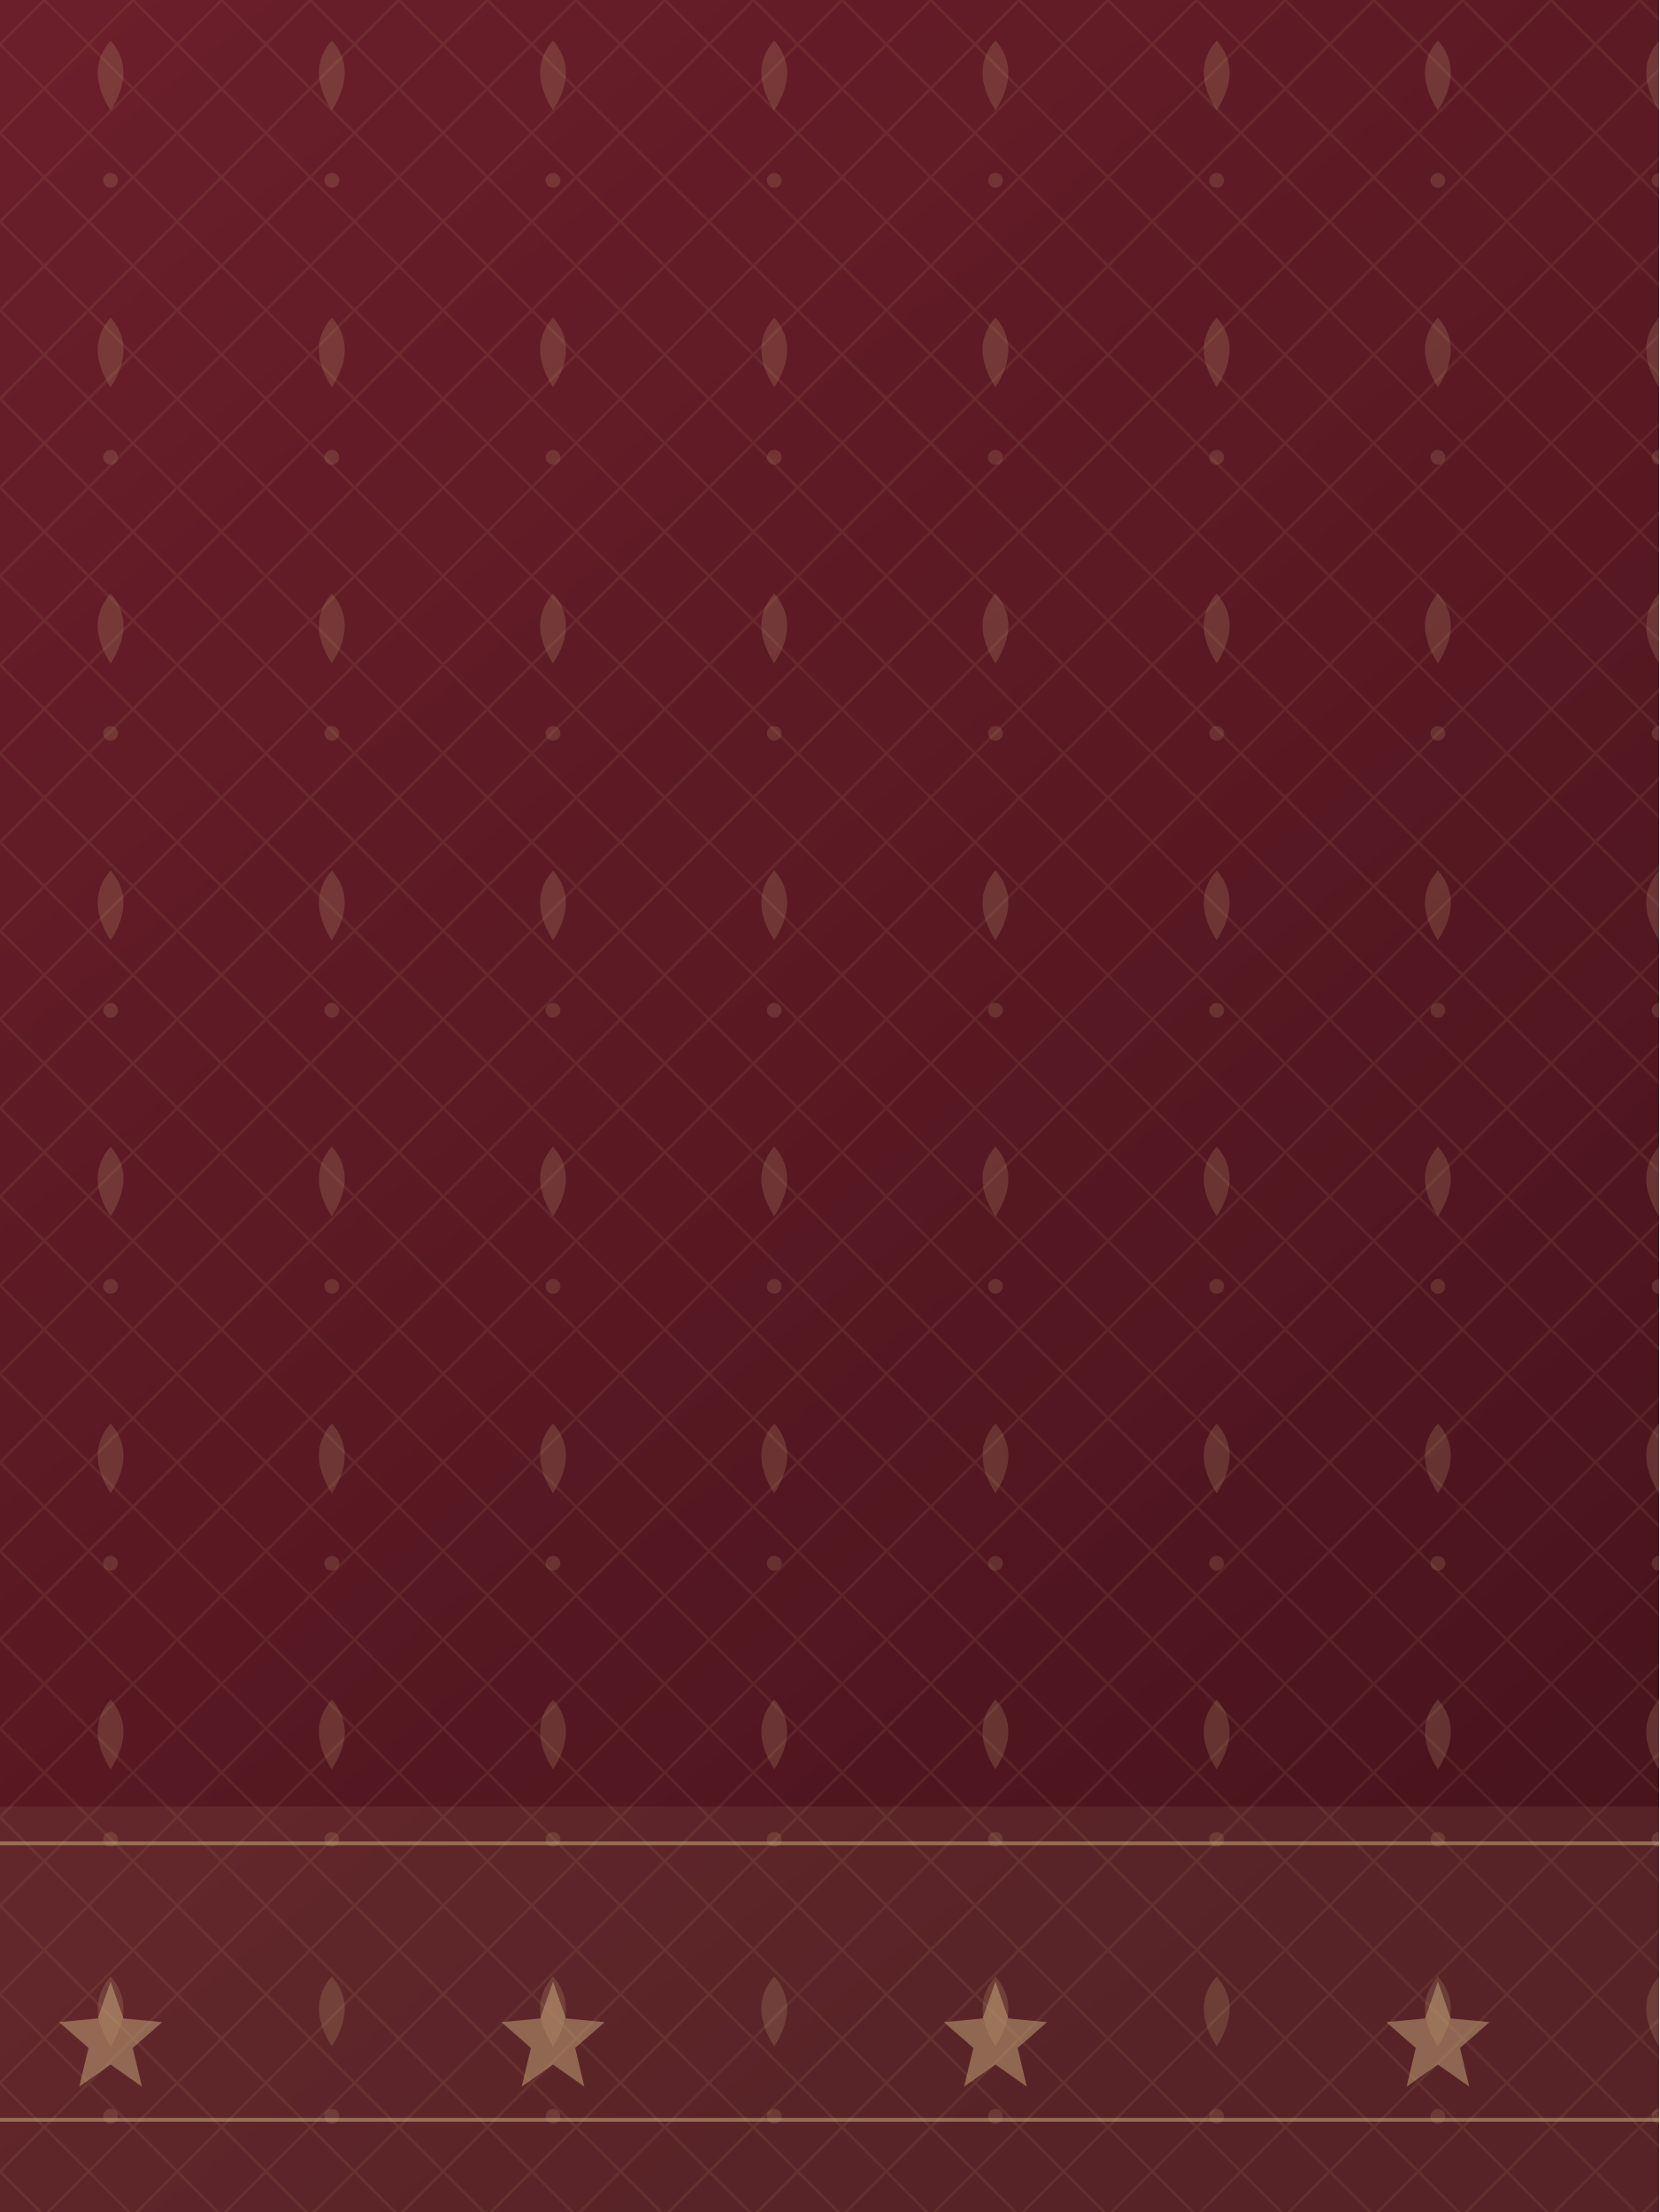
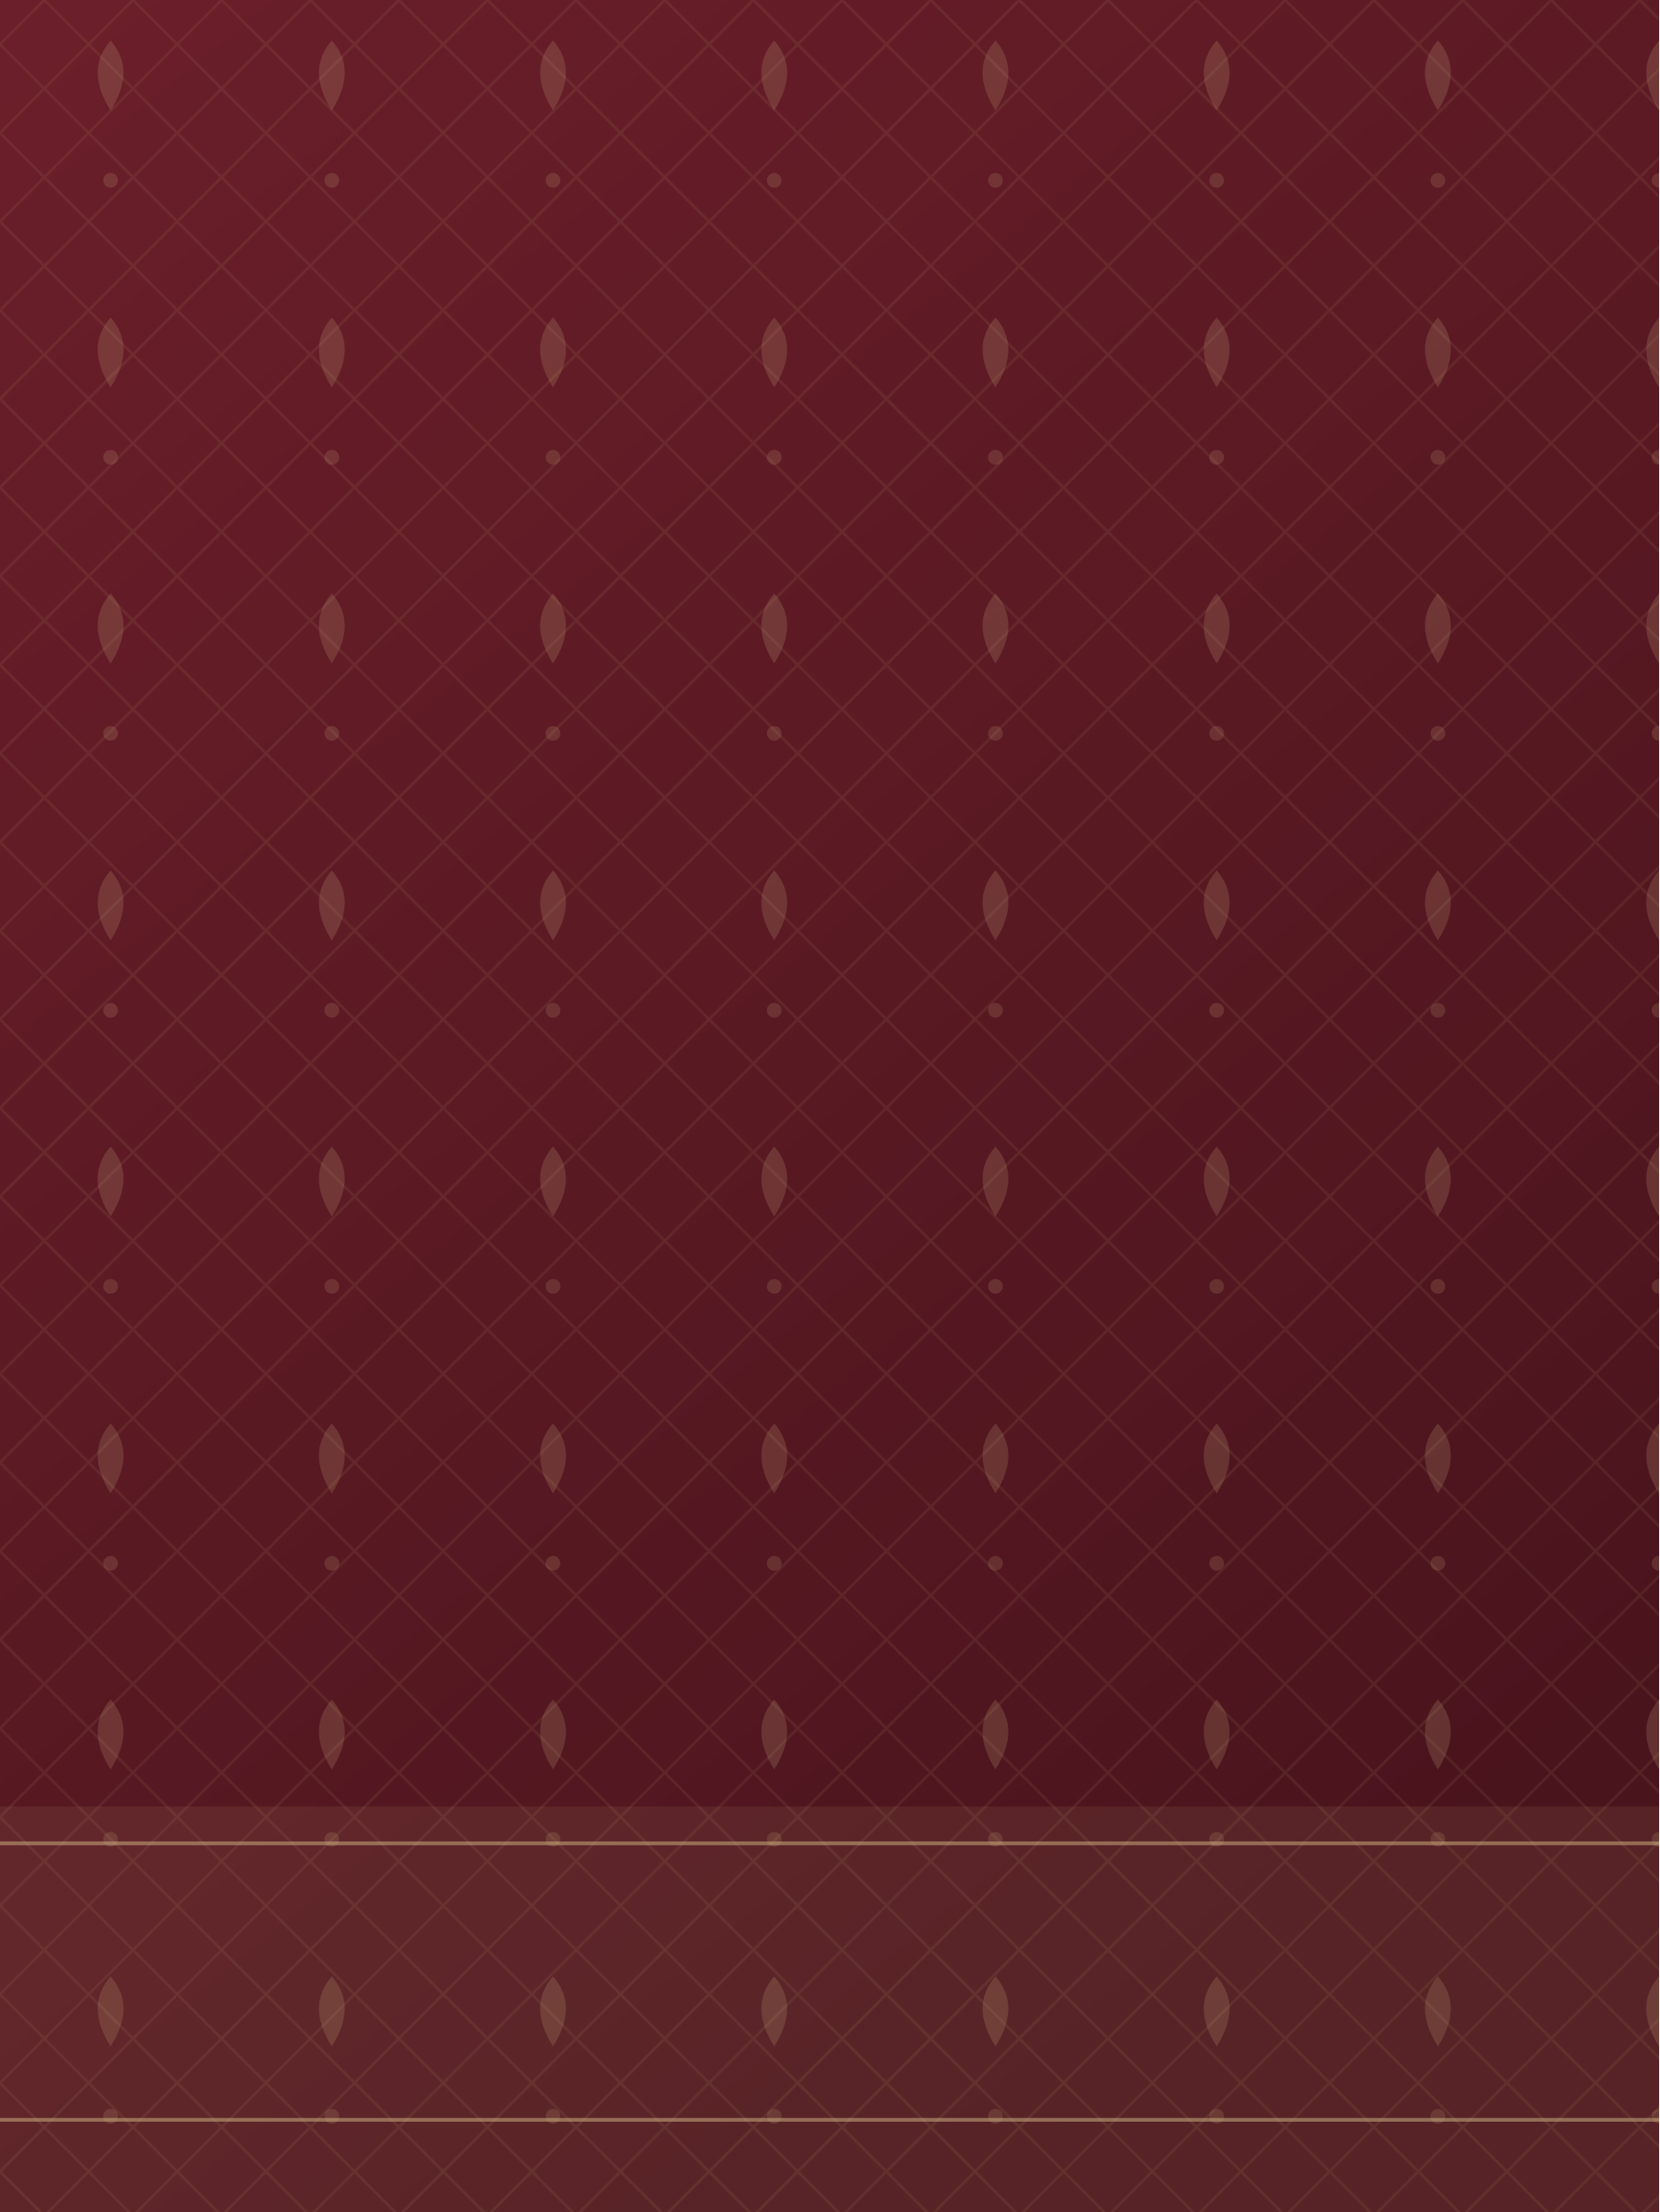
<svg xmlns="http://www.w3.org/2000/svg" width="900" height="1200" viewBox="0 0 900 1200">
  <defs>
    <linearGradient id="fga" x1="0" y1="0" x2="0.6" y2="1">
      <stop offset="0" stop-color="#6b1f2a" />
      <stop offset="1" stop-color="#4a141d" />
    </linearGradient>
    <pattern id="wga" width="34" height="34" patternUnits="userSpaceOnUse" patternTransform="rotate(45)">
      <path d="M0 17H34M17 0V34" stroke="#c8ab7d" stroke-opacity="0.10" stroke-width="1.4" />
    </pattern>
    <pattern id="bga" width="120" height="150" patternUnits="userSpaceOnUse">
      <path d="M60 60 q14 -22 0 -38 q-14 16 0 38z" fill="#c8ab7d" fill-opacity="0.20" />
      <circle cx="60" cy="98" r="4" fill="#c8ab7d" fill-opacity="0.18" />
    </pattern>
  </defs>
  <rect width="900" height="1200" fill="url(#fga)" />
  <rect width="900" height="1200" fill="url(#wga)" />
  <rect width="900" height="1200" fill="url(#bga)" />
  <rect x="0" y="980" width="900" height="220" fill="#c8ab7d" fill-opacity="0.10" />
  <g stroke="#c8ab7d" stroke-opacity="0.55" fill="none">
    <line x1="0" y1="1000" x2="900" y2="1000" stroke-width="2" />
    <line x1="0" y1="1150" x2="900" y2="1150" stroke-width="2" />
  </g>
-   <g fill="#c8ab7d" fill-opacity="0.5">
-     <path d="M60 1075 l7 20 21 2 -16 14 5 21 -17 -12 -17 12 5 -21 -16 -14 21 -2z" />
-     <path d="M300 1075 l7 20 21 2 -16 14 5 21 -17 -12 -17 12 5 -21 -16 -14 21 -2z" />
-     <path d="M540 1075 l7 20 21 2 -16 14 5 21 -17 -12 -17 12 5 -21 -16 -14 21 -2z" />
-     <path d="M780 1075 l7 20 21 2 -16 14 5 21 -17 -12 -17 12 5 -21 -16 -14 21 -2z" />
-   </g>
</svg>
